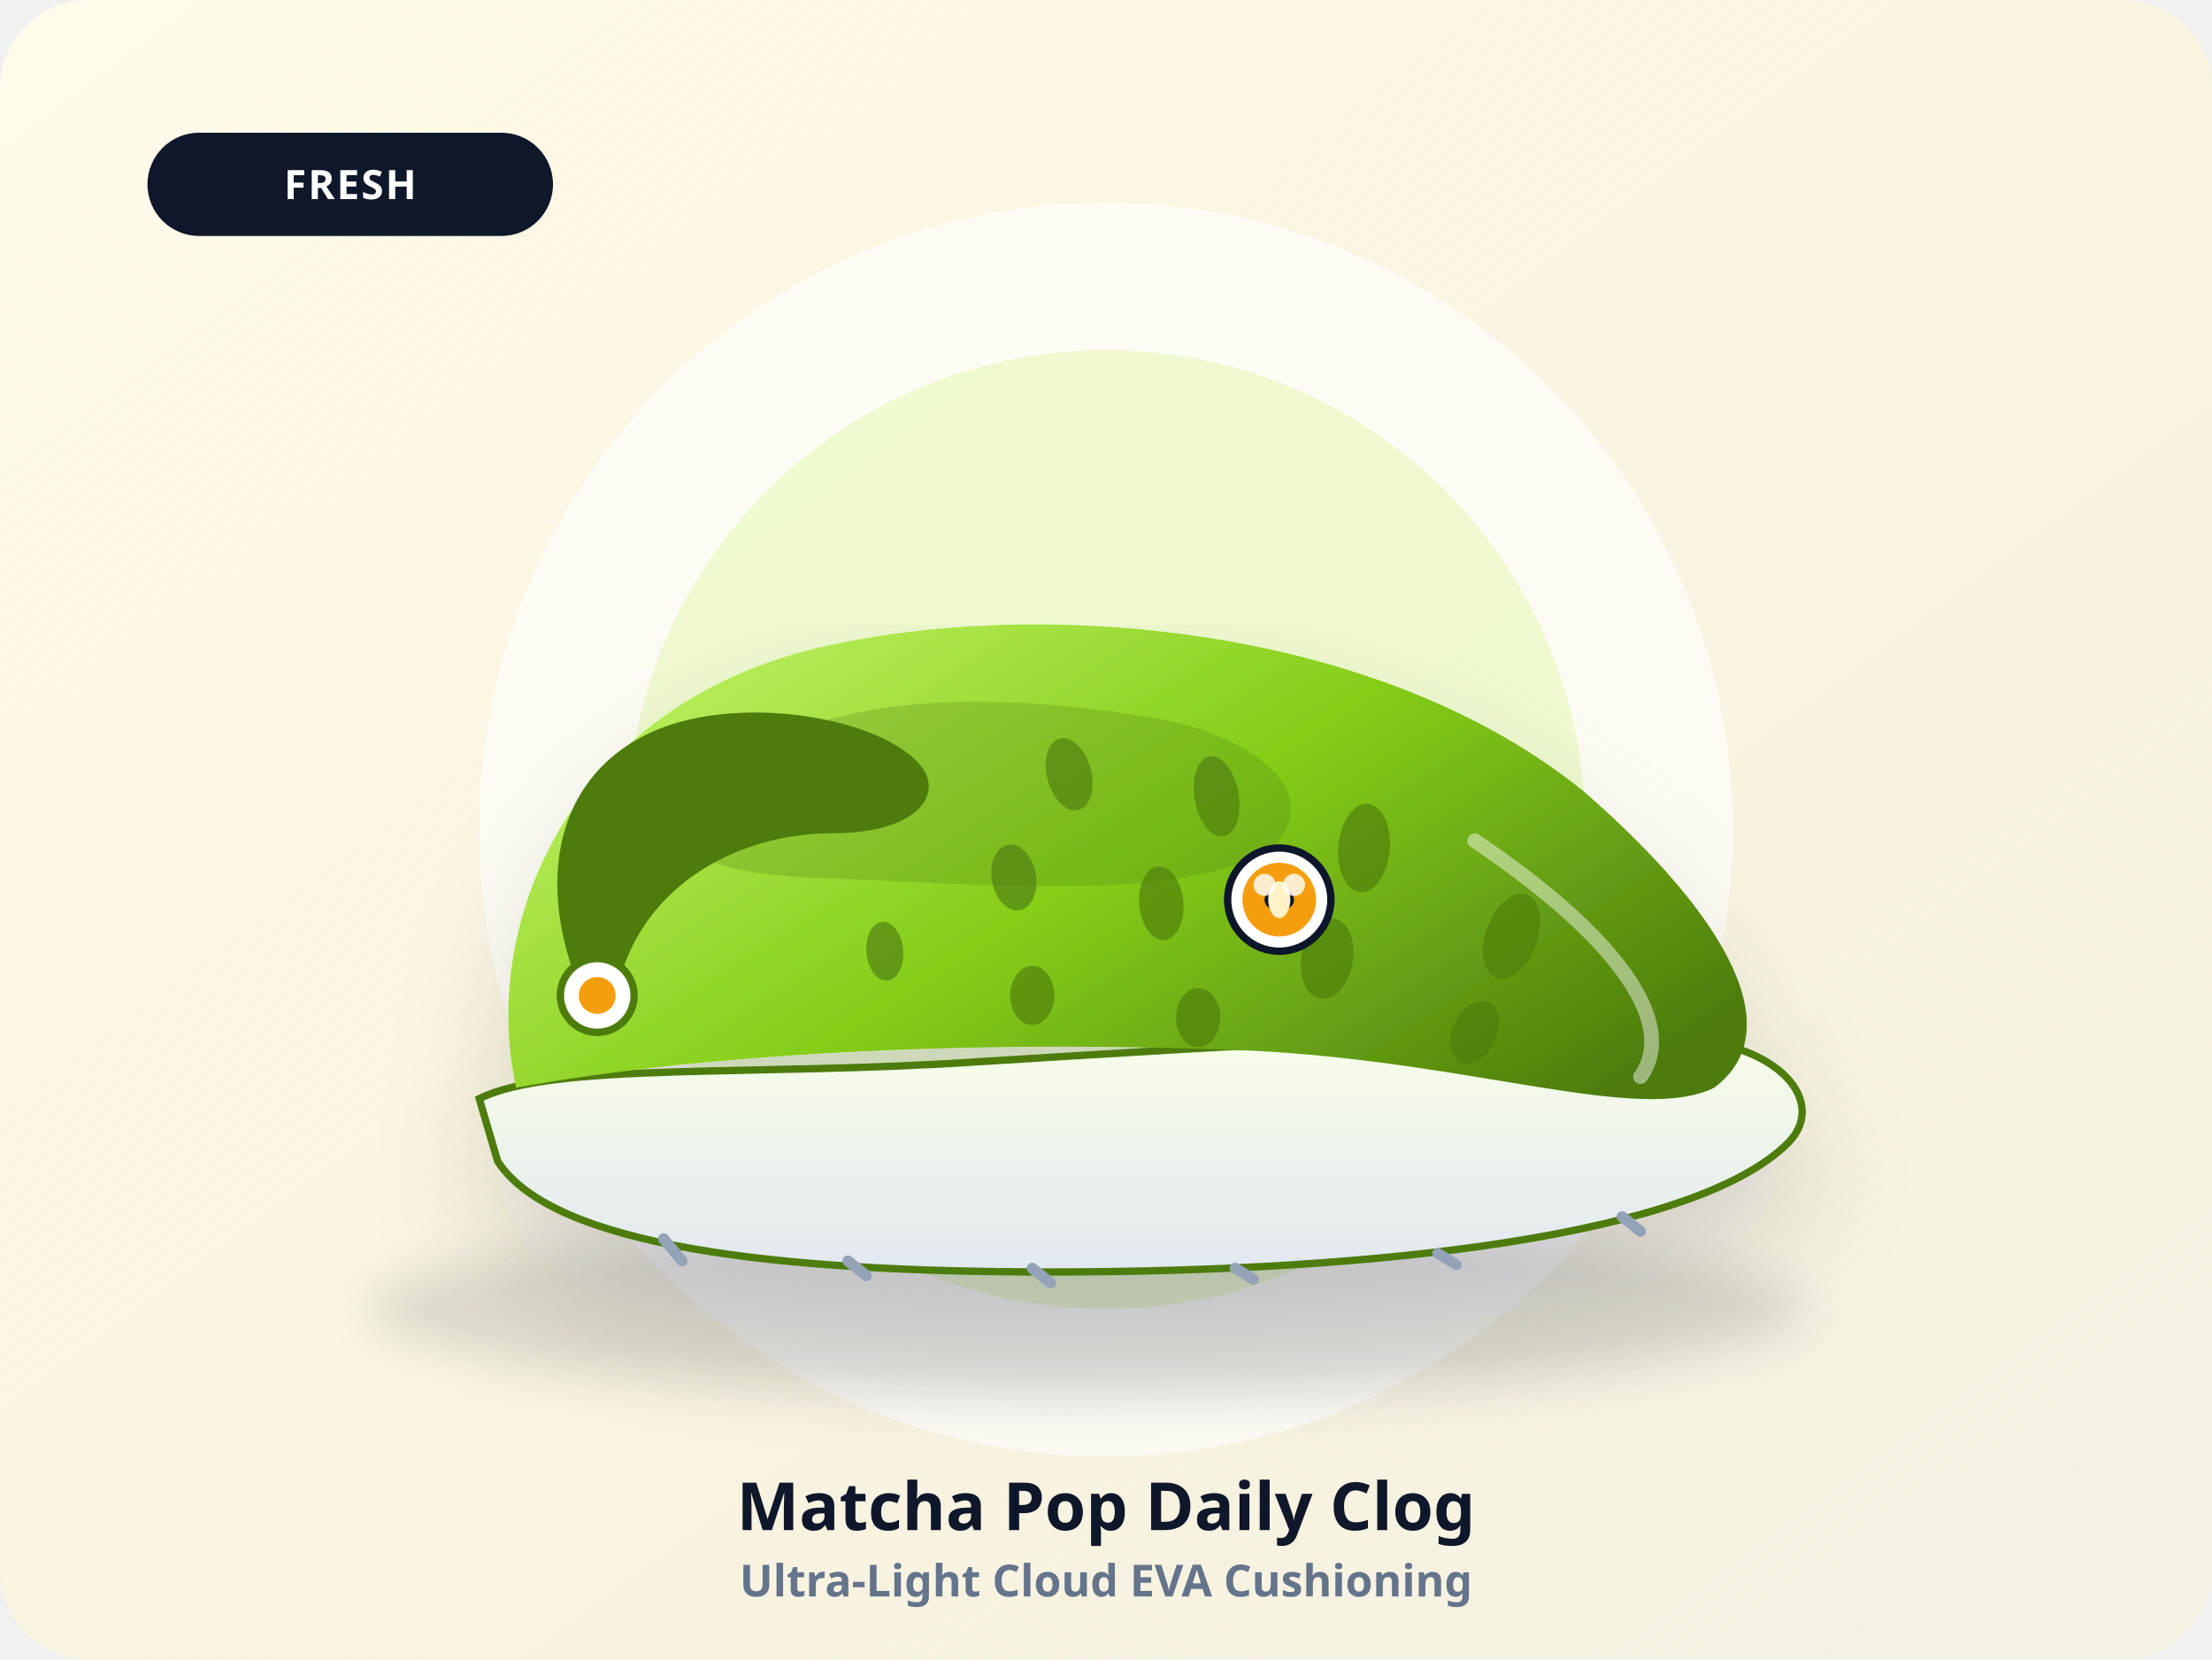
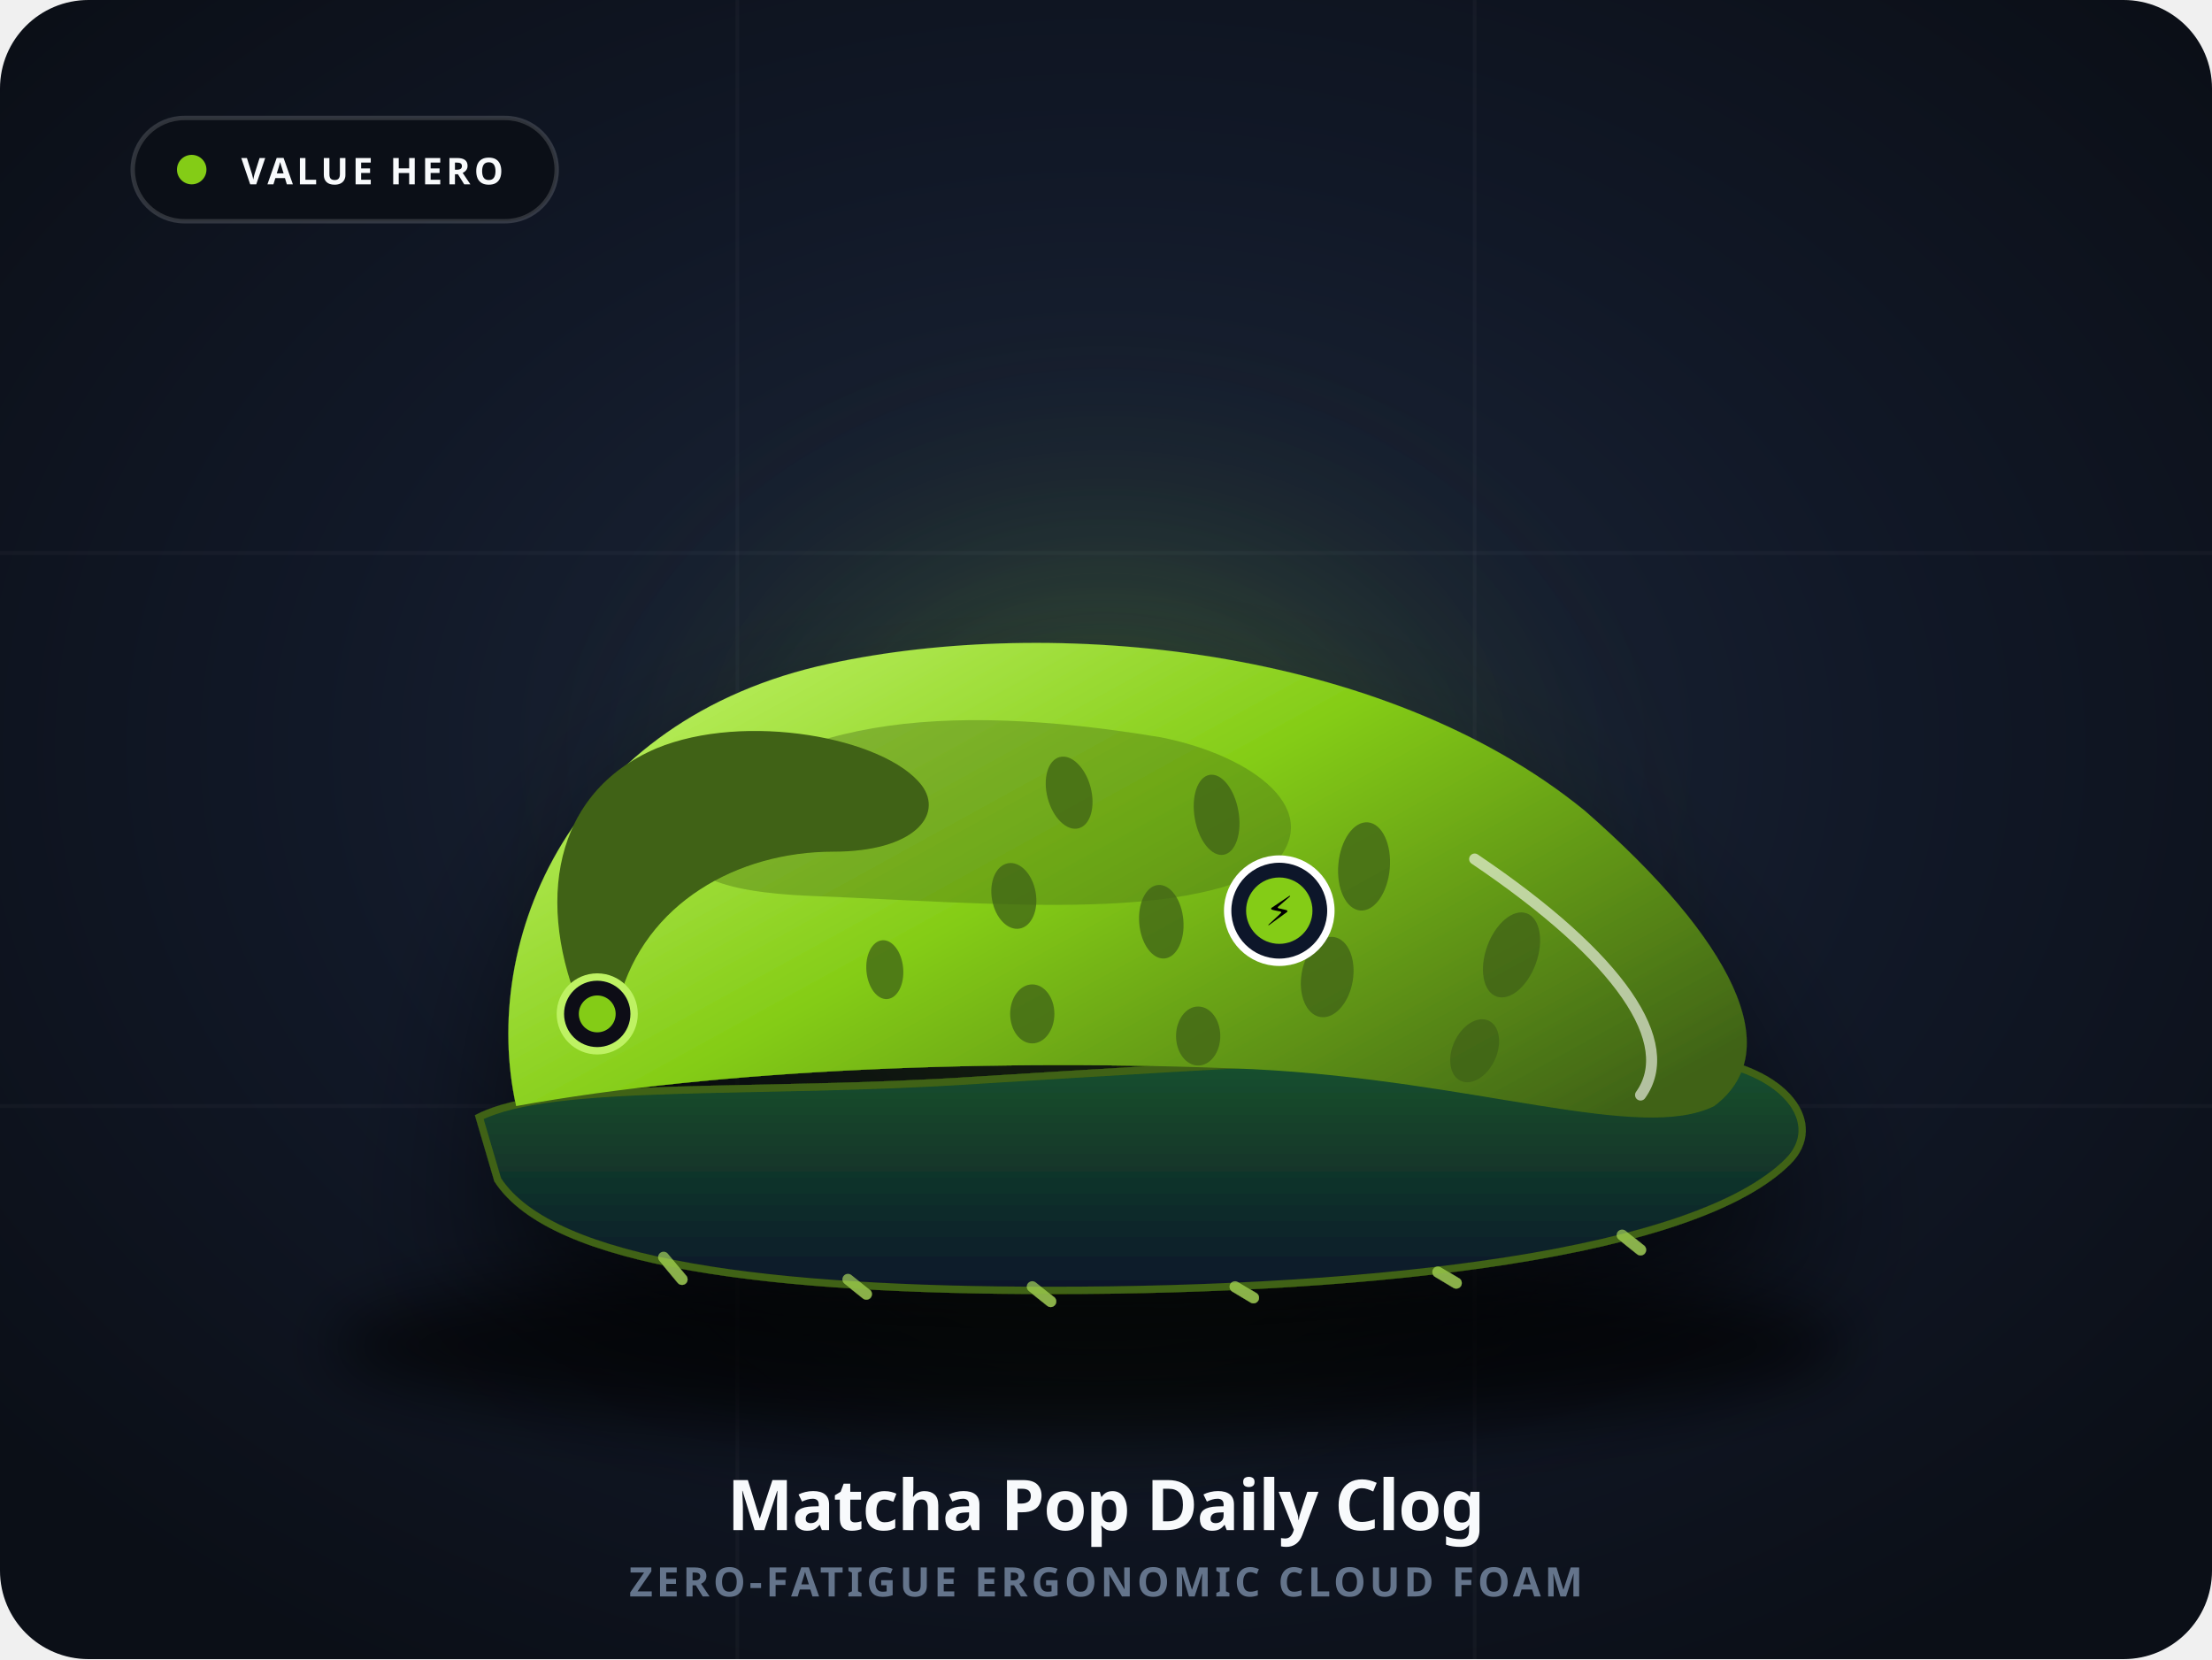
<svg xmlns="http://www.w3.org/2000/svg" viewBox="0 0 600 450" width="100%" height="100%">
  <defs>
-     <linearGradient id="bgGrad" x1="0%" y1="0%" x2="100%" y2="100%">
-       <stop offset="0%" stop-color="#FFFBEB" />
-       <stop offset="100%" stop-color="#FEF3C7" stop-opacity="0.3" />
-     </linearGradient>
-     <linearGradient id="clogBody" x1="0%" y1="20%" x2="100%" y2="80%">
+     <radialGradient id="studioDark" cx="50%" cy="45%" r="65%">
+       <stop offset="0%" stop-color="#1E293B" />
+       <stop offset="55%" stop-color="#111827" />
+       <stop offset="100%" stop-color="#0B0F17" />
+     </radialGradient>
+     <radialGradient id="neonHalo" cx="50%" cy="55%" r="50%">
+       <stop offset="0%" stop-color="#84CC16" stop-opacity="0.35" />
+       <stop offset="60%" stop-color="#84CC16" stop-opacity="0.08" />
+       <stop offset="100%" stop-color="#0B0F17" stop-opacity="0" />
+     </radialGradient>
+     <linearGradient id="clogBody" x1="0%" y1="15%" x2="100%" y2="85%">
      <stop offset="0%" stop-color="#BEF264" />
-       <stop offset="50%" stop-color="#84CC16" />
-       <stop offset="100%" stop-color="#4D7C0F" />
+       <stop offset="45%" stop-color="#84CC16" />
+       <stop offset="100%" stop-color="#3F6212" />
    </linearGradient>
    <linearGradient id="soleGrad" x1="0%" y1="0%" x2="0%" y2="100%">
-       <stop offset="0%" stop-color="#F7FEE7" />
-       <stop offset="100%" stop-color="#E2E8F0" />
+       <stop offset="0%" stop-color="#14532D" />
+       <stop offset="100%" stop-color="#0F172A" />
    </linearGradient>
-     <filter id="shadow" x="-10%" y="-10%" width="130%" height="140%">
-       <feDropShadow dx="0" dy="18" stdDeviation="16" flood-color="#0F172A" flood-opacity="0.14" />
+     <filter id="floatShadow" x="-20%" y="-20%" width="140%" height="150%">
+       <feDropShadow dx="0" dy="24" stdDeviation="20" flood-color="#000000" flood-opacity="0.65" />
    </filter>
  </defs>
-   <rect width="600" height="450" fill="url(#bgGrad)" rx="24" />
-   <circle cx="300" cy="225" r="170" fill="#FFFFFF" opacity="0.6" />
-   <circle cx="300" cy="225" r="130" fill="#BEF264" opacity="0.25" />
-   <g transform="translate(40, 36)">
-     <rect width="110" height="28" rx="14" fill="#0F172A" />
-     <text x="55" y="18" fill="#FFFFFF" font-family="'Plus Jakarta Sans', system-ui, sans-serif" font-size="11" font-weight="700" text-anchor="middle" letter-spacing="0.5">FRESH</text>
+   <rect width="600" height="450" fill="url(#studioDark)" rx="24" />
+   <g stroke="rgba(255, 255, 255, 0.03)" stroke-width="1">
+     <line x1="0" y1="150" x2="600" y2="150" />
+     <line x1="0" y1="300" x2="600" y2="300" />
+     <line x1="200" y1="0" x2="200" y2="450" />
+     <line x1="400" y1="0" x2="400" y2="450" />
  </g>
-   <ellipse cx="295" cy="355" rx="195" ry="24" fill="#0F172A" opacity="0.12" filter="blur(6px)" />
-   <g filter="url(#shadow)" transform="translate(10, 0)">
-     <path d="M 125 315               C 140 338, 200 345, 275 345               C 365 345, 450 335, 475 310               C 485 300, 475 285, 450 282               C 410 278, 320 284, 255 288               C 195 292, 140 288, 120 298               Z" fill="url(#soleGrad)" stroke="#4D7C0F" stroke-width="2" />
-     <path d="M 170 336 L 175 342 M 220 342 L 225 346 M 270 344 L 275 348 M 325 344 L 330 347 M 380 340 L 385 343 M 430 330 L 435 334" stroke="#94A3B8" stroke-width="3" stroke-linecap="round" />
+   <circle cx="300" cy="235" r="170" fill="url(#neonHalo)" />
+   <g transform="translate(36, 32)">
+     <rect width="115" height="28" rx="14" fill="#0B0F17" stroke="rgba(255, 255, 255, 0.15)" stroke-width="1.2" />
+     <circle cx="16" cy="14" r="4" fill="#84CC16" />
+     <text x="65" y="18" fill="#F8FAFC" font-family="'Outfit', sans-serif" font-size="10" font-weight="800" text-anchor="middle" letter-spacing="1">VALUE HERO</text>
+   </g>
+   <ellipse cx="295" cy="365" rx="205" ry="24" fill="#000000" opacity="0.6" filter="blur(8px)" />
+   <g filter="url(#floatShadow)" transform="translate(10, 5)">
+     <path d="M 125 315               C 140 338, 200 345, 275 345               C 365 345, 450 335, 475 310               C 485 300, 475 285, 450 282               C 410 278, 320 284, 255 288               C 195 292, 140 288, 120 298               Z" fill="url(#soleGrad)" stroke="#3F6212" stroke-width="2" />
+     <path d="M 170 336 L 175 342 M 220 342 L 225 346 M 270 344 L 275 348 M 325 344 L 330 347 M 380 340 L 385 343 M 430 330 L 435 334" stroke="#BEF264" stroke-width="3" stroke-linecap="round" opacity="0.6" />
    <path d="M 130 295               C 120 250, 145 190, 215 175               C 275 162, 365 170, 420 215               C 460 250, 475 280, 455 295               C 435 305, 390 288, 330 285               C 260 282, 185 285, 130 295 Z" fill="url(#clogBody)" />
-     <path d="M 175 220               C 200 190, 245 185, 305 195               C 330 200, 350 215, 335 230               C 310 245, 260 240, 210 238               C 185 237, 172 232, 175 220 Z" fill="#4D7C0F" opacity="0.25" />
-     <path d="M 148 270               C 135 240, 140 210, 168 198               C 192 188, 230 195, 240 208               C 246 216, 238 226, 216 226               C 190 226, 165 240, 158 266 Z" fill="#4D7C0F" />
-     <circle cx="152" cy="270" r="10" fill="#FFFFFF" stroke="#4D7C0F" stroke-width="2" />
-     <circle cx="152" cy="270" r="5" fill="#F59E0B" />
-     <ellipse cx="280" cy="210" rx="6" ry="10" fill="#4D7C0F" opacity="0.65" transform="rotate(-15 280 210)" />
-     <ellipse cx="320" cy="216" rx="6" ry="11" fill="#4D7C0F" opacity="0.65" transform="rotate(-10 320 216)" />
-     <ellipse cx="360" cy="230" rx="7" ry="12" fill="#4D7C0F" opacity="0.65" transform="rotate(5 360 230)" />
-     <ellipse cx="400" cy="254" rx="7" ry="12" fill="#4D7C0F" opacity="0.65" transform="rotate(20 400 254)" />
-     <ellipse cx="265" cy="238" rx="6" ry="9" fill="#4D7C0F" opacity="0.65" transform="rotate(-10 265 238)" />
-     <ellipse cx="305" cy="245" rx="6" ry="10" fill="#4D7C0F" opacity="0.65" transform="rotate(-5 305 245)" />
-     <ellipse cx="350" cy="260" rx="7" ry="11" fill="#4D7C0F" opacity="0.65" transform="rotate(10 350 260)" />
-     <ellipse cx="390" cy="280" rx="6" ry="9" fill="#4D7C0F" opacity="0.65" transform="rotate(25 390 280)" />
-     <ellipse cx="230" cy="258" rx="5" ry="8" fill="#4D7C0F" opacity="0.65" transform="rotate(-5 230 258)" />
-     <ellipse cx="270" cy="270" rx="6" ry="8" fill="#4D7C0F" opacity="0.65" />
-     <ellipse cx="315" cy="276" rx="6" ry="8" fill="#4D7C0F" opacity="0.65" />
-     <g transform="translate(325, 232)">
-       <circle cx="12" cy="12" r="14" fill="#FFFFFF" stroke="#0F172A" stroke-width="2" />
-       <circle cx="12" cy="12" r="10" fill="#F59E0B" />
-       <path d="M8 12 C8 8, 16 8, 16 12 C16 16, 8 16, 8 12 Z" fill="#0F172A" />
-       <ellipse cx="12" cy="12" rx="3" ry="5" fill="#FEF3C7" />
-       <circle cx="8" cy="8" r="3" fill="#FFFFFF" opacity="0.8" />
-       <circle cx="16" cy="8" r="3" fill="#FFFFFF" opacity="0.8" />
+     <path d="M 175 220               C 200 190, 245 185, 305 195               C 330 200, 350 215, 335 230               C 310 245, 260 240, 210 238               C 185 237, 172 232, 175 220 Z" fill="#3F6212" opacity="0.35" />
+     <path d="M 148 270               C 135 240, 140 210, 168 198               C 192 188, 230 195, 240 208               C 246 216, 238 226, 216 226               C 190 226, 165 240, 158 266 Z" fill="#3F6212" />
+     <circle cx="152" cy="270" r="10" fill="#0B0F17" stroke="#BEF264" stroke-width="2" />
+     <circle cx="152" cy="270" r="5" fill="#84CC16" />
+     <ellipse cx="280" cy="210" rx="6" ry="10" fill="#3F6212" opacity="0.75" transform="rotate(-15 280 210)" />
+     <ellipse cx="320" cy="216" rx="6" ry="11" fill="#3F6212" opacity="0.75" transform="rotate(-10 320 216)" />
+     <ellipse cx="360" cy="230" rx="7" ry="12" fill="#3F6212" opacity="0.75" transform="rotate(5 360 230)" />
+     <ellipse cx="400" cy="254" rx="7" ry="12" fill="#3F6212" opacity="0.75" transform="rotate(20 400 254)" />
+     <ellipse cx="265" cy="238" rx="6" ry="9" fill="#3F6212" opacity="0.75" transform="rotate(-10 265 238)" />
+     <ellipse cx="305" cy="245" rx="6" ry="10" fill="#3F6212" opacity="0.75" transform="rotate(-5 305 245)" />
+     <ellipse cx="350" cy="260" rx="7" ry="11" fill="#3F6212" opacity="0.75" transform="rotate(10 350 260)" />
+     <ellipse cx="390" cy="280" rx="6" ry="9" fill="#3F6212" opacity="0.75" transform="rotate(25 390 280)" />
+     <ellipse cx="230" cy="258" rx="5" ry="8" fill="#3F6212" opacity="0.75" transform="rotate(-5 230 258)" />
+     <ellipse cx="270" cy="270" rx="6" ry="8" fill="#3F6212" opacity="0.75" />
+     <ellipse cx="315" cy="276" rx="6" ry="8" fill="#3F6212" opacity="0.75" />
+     <g transform="translate(325, 230)">
+       <circle cx="12" cy="12" r="14" fill="#0F172A" stroke="#FFFFFF" stroke-width="2" />
+       <circle cx="12" cy="12" r="9" fill="#84CC16" />
+       <text x="12" y="16" fill="#000000" font-family="'Outfit', sans-serif" font-size="11" font-weight="900" text-anchor="middle">⚡</text>
    </g>
-     <path d="M 390 228 C 430 255, 445 278, 435 292" stroke="#FFFFFF" stroke-width="4" stroke-linecap="round" fill="none" opacity="0.45" />
+     <path d="M 390 228 C 430 255, 445 278, 435 292" stroke="#FFFFFF" stroke-width="3" stroke-linecap="round" fill="none" opacity="0.6" />
  </g>
-   <text x="300" y="415" font-family="'Plus Jakarta Sans', system-ui, sans-serif" font-size="18" font-weight="800" fill="#0F172A" text-anchor="middle">Matcha Pop Daily Clog</text>
-   <text x="300" y="433" font-family="'Plus Jakarta Sans', system-ui, sans-serif" font-size="12" font-weight="600" fill="#64748B" text-anchor="middle">Ultra-Light Cloud EVA Cushioning</text>
+   <text x="300" y="415" font-family="'Outfit', sans-serif" font-size="19" font-weight="800" fill="#F8FAFC" text-anchor="middle" letter-spacing="-0.3">Matcha Pop Daily Clog</text>
+   <text x="300" y="433" font-family="'Plus Jakarta Sans', sans-serif" font-size="11" font-weight="700" fill="#64748B" text-anchor="middle" letter-spacing="1">ZERO-FATIGUE ERGONOMIC CLOUD FOAM</text>
</svg>
